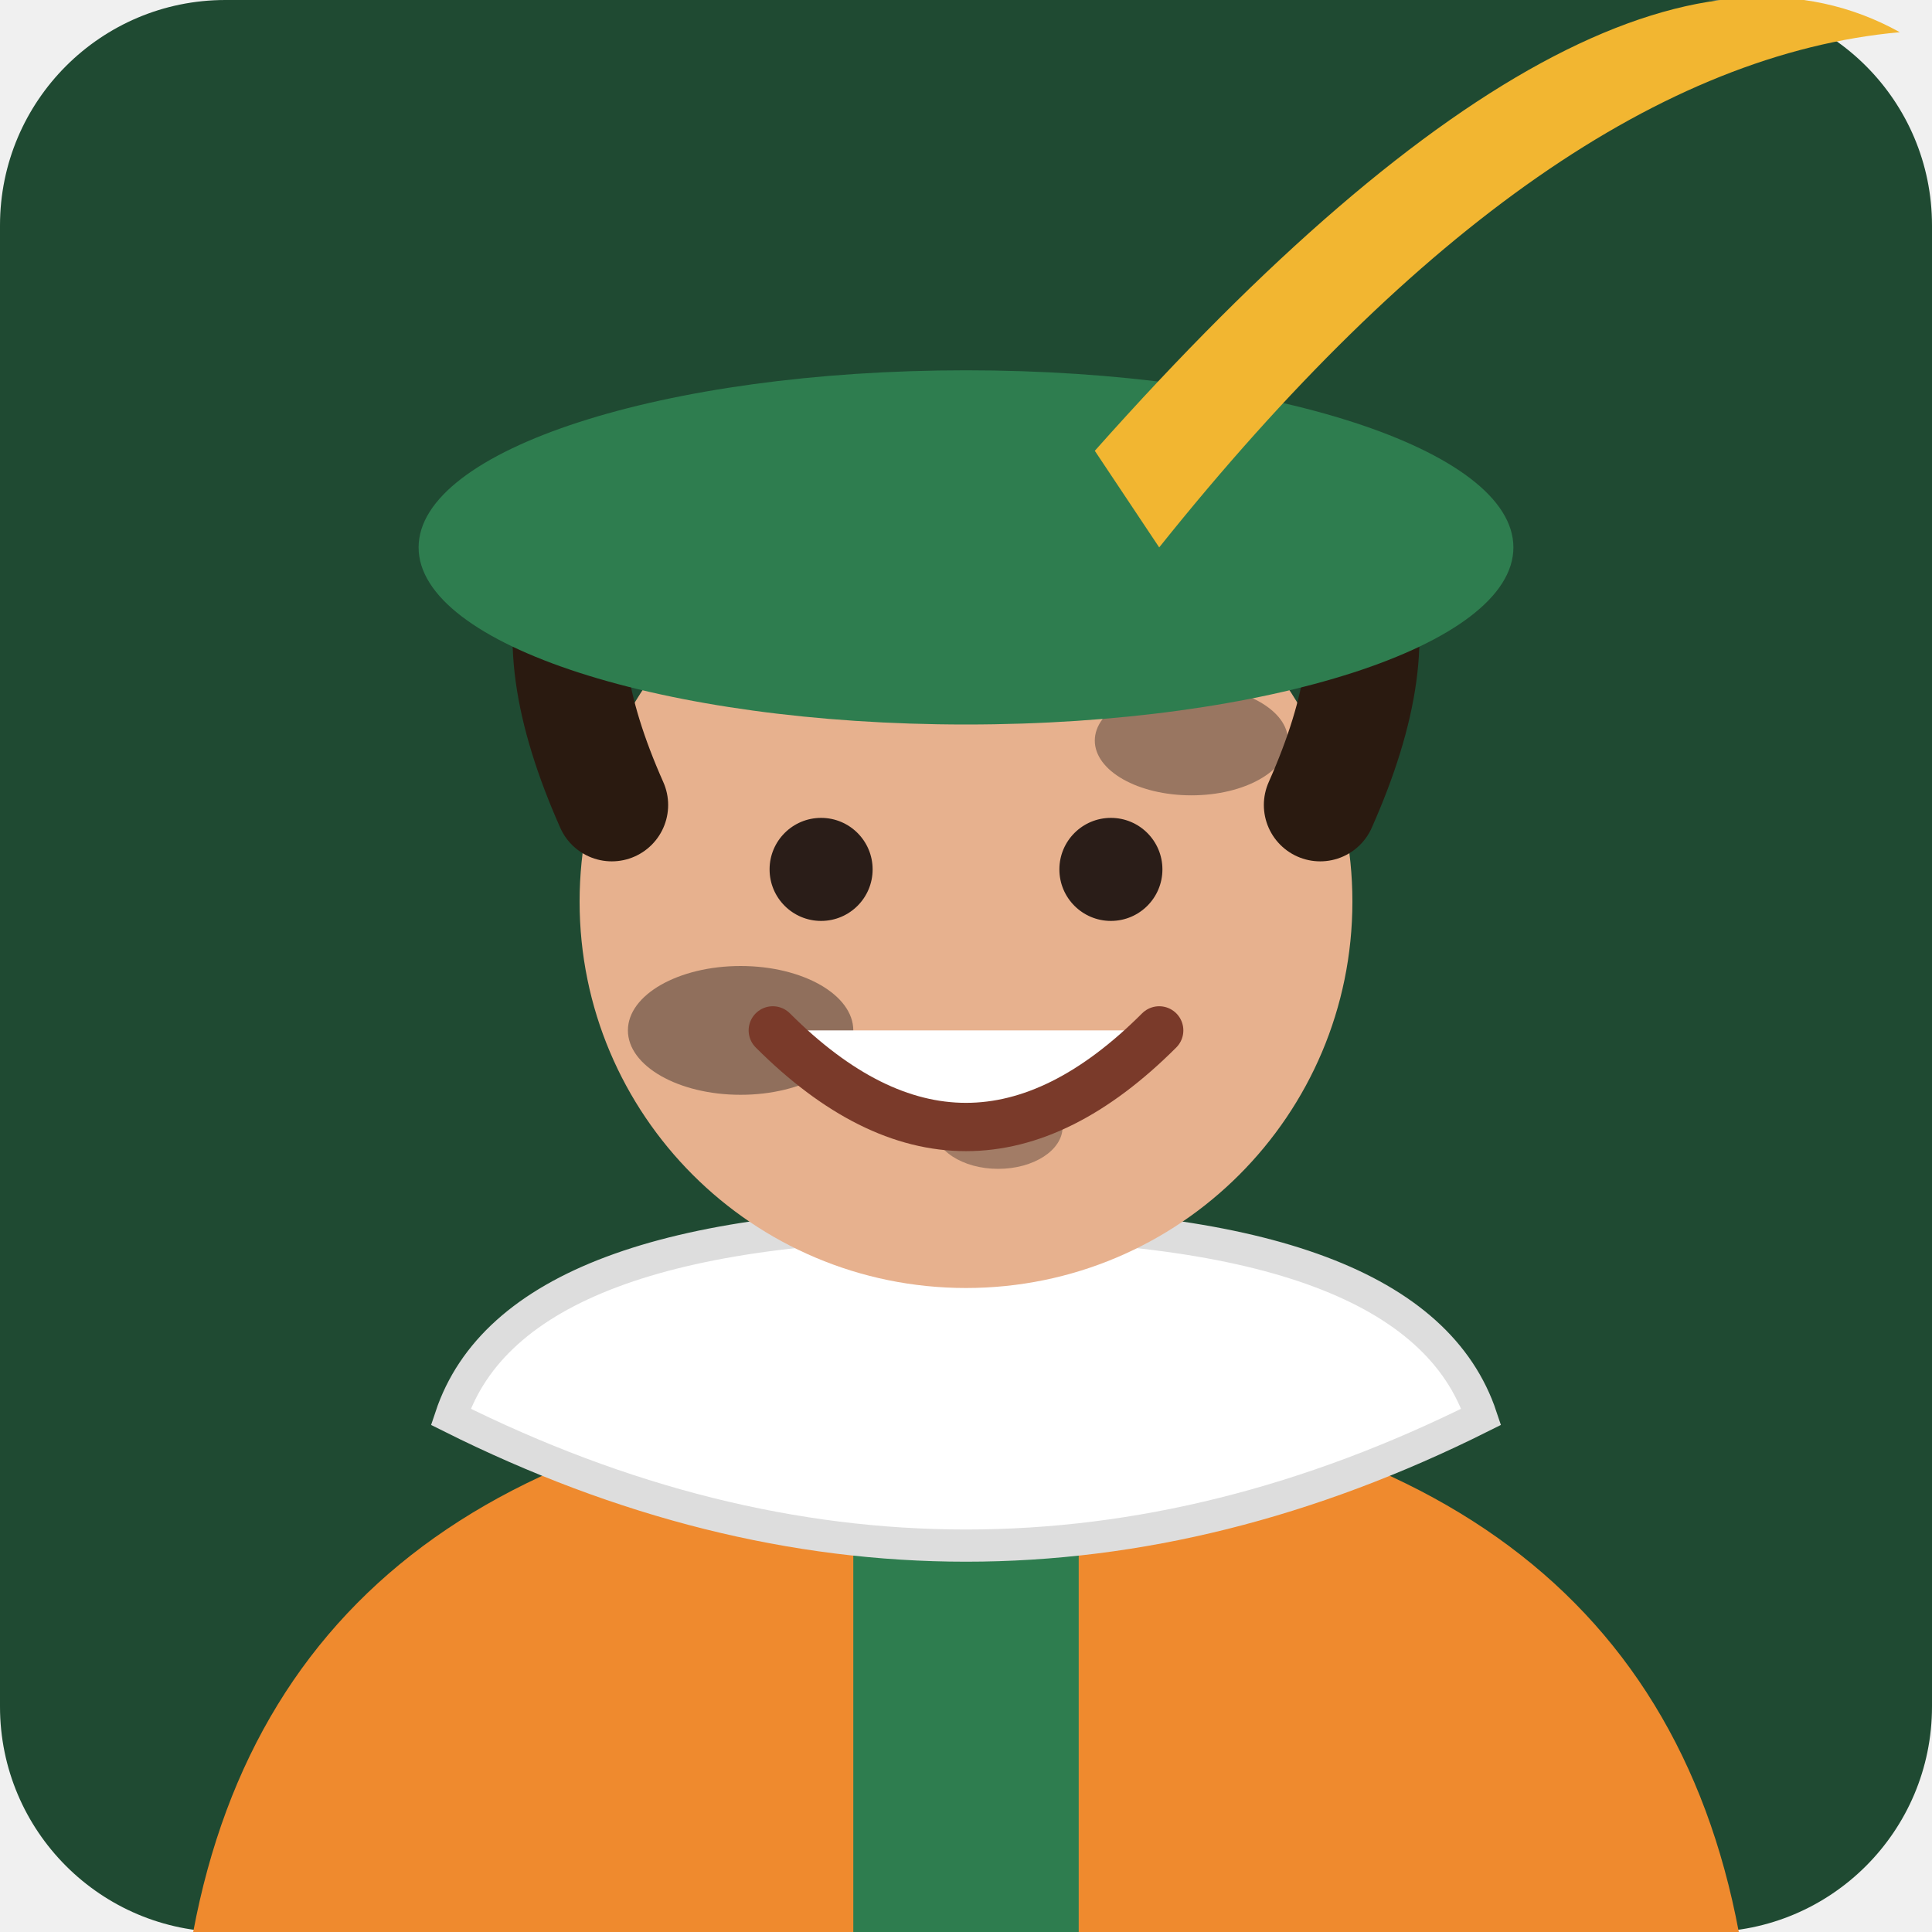
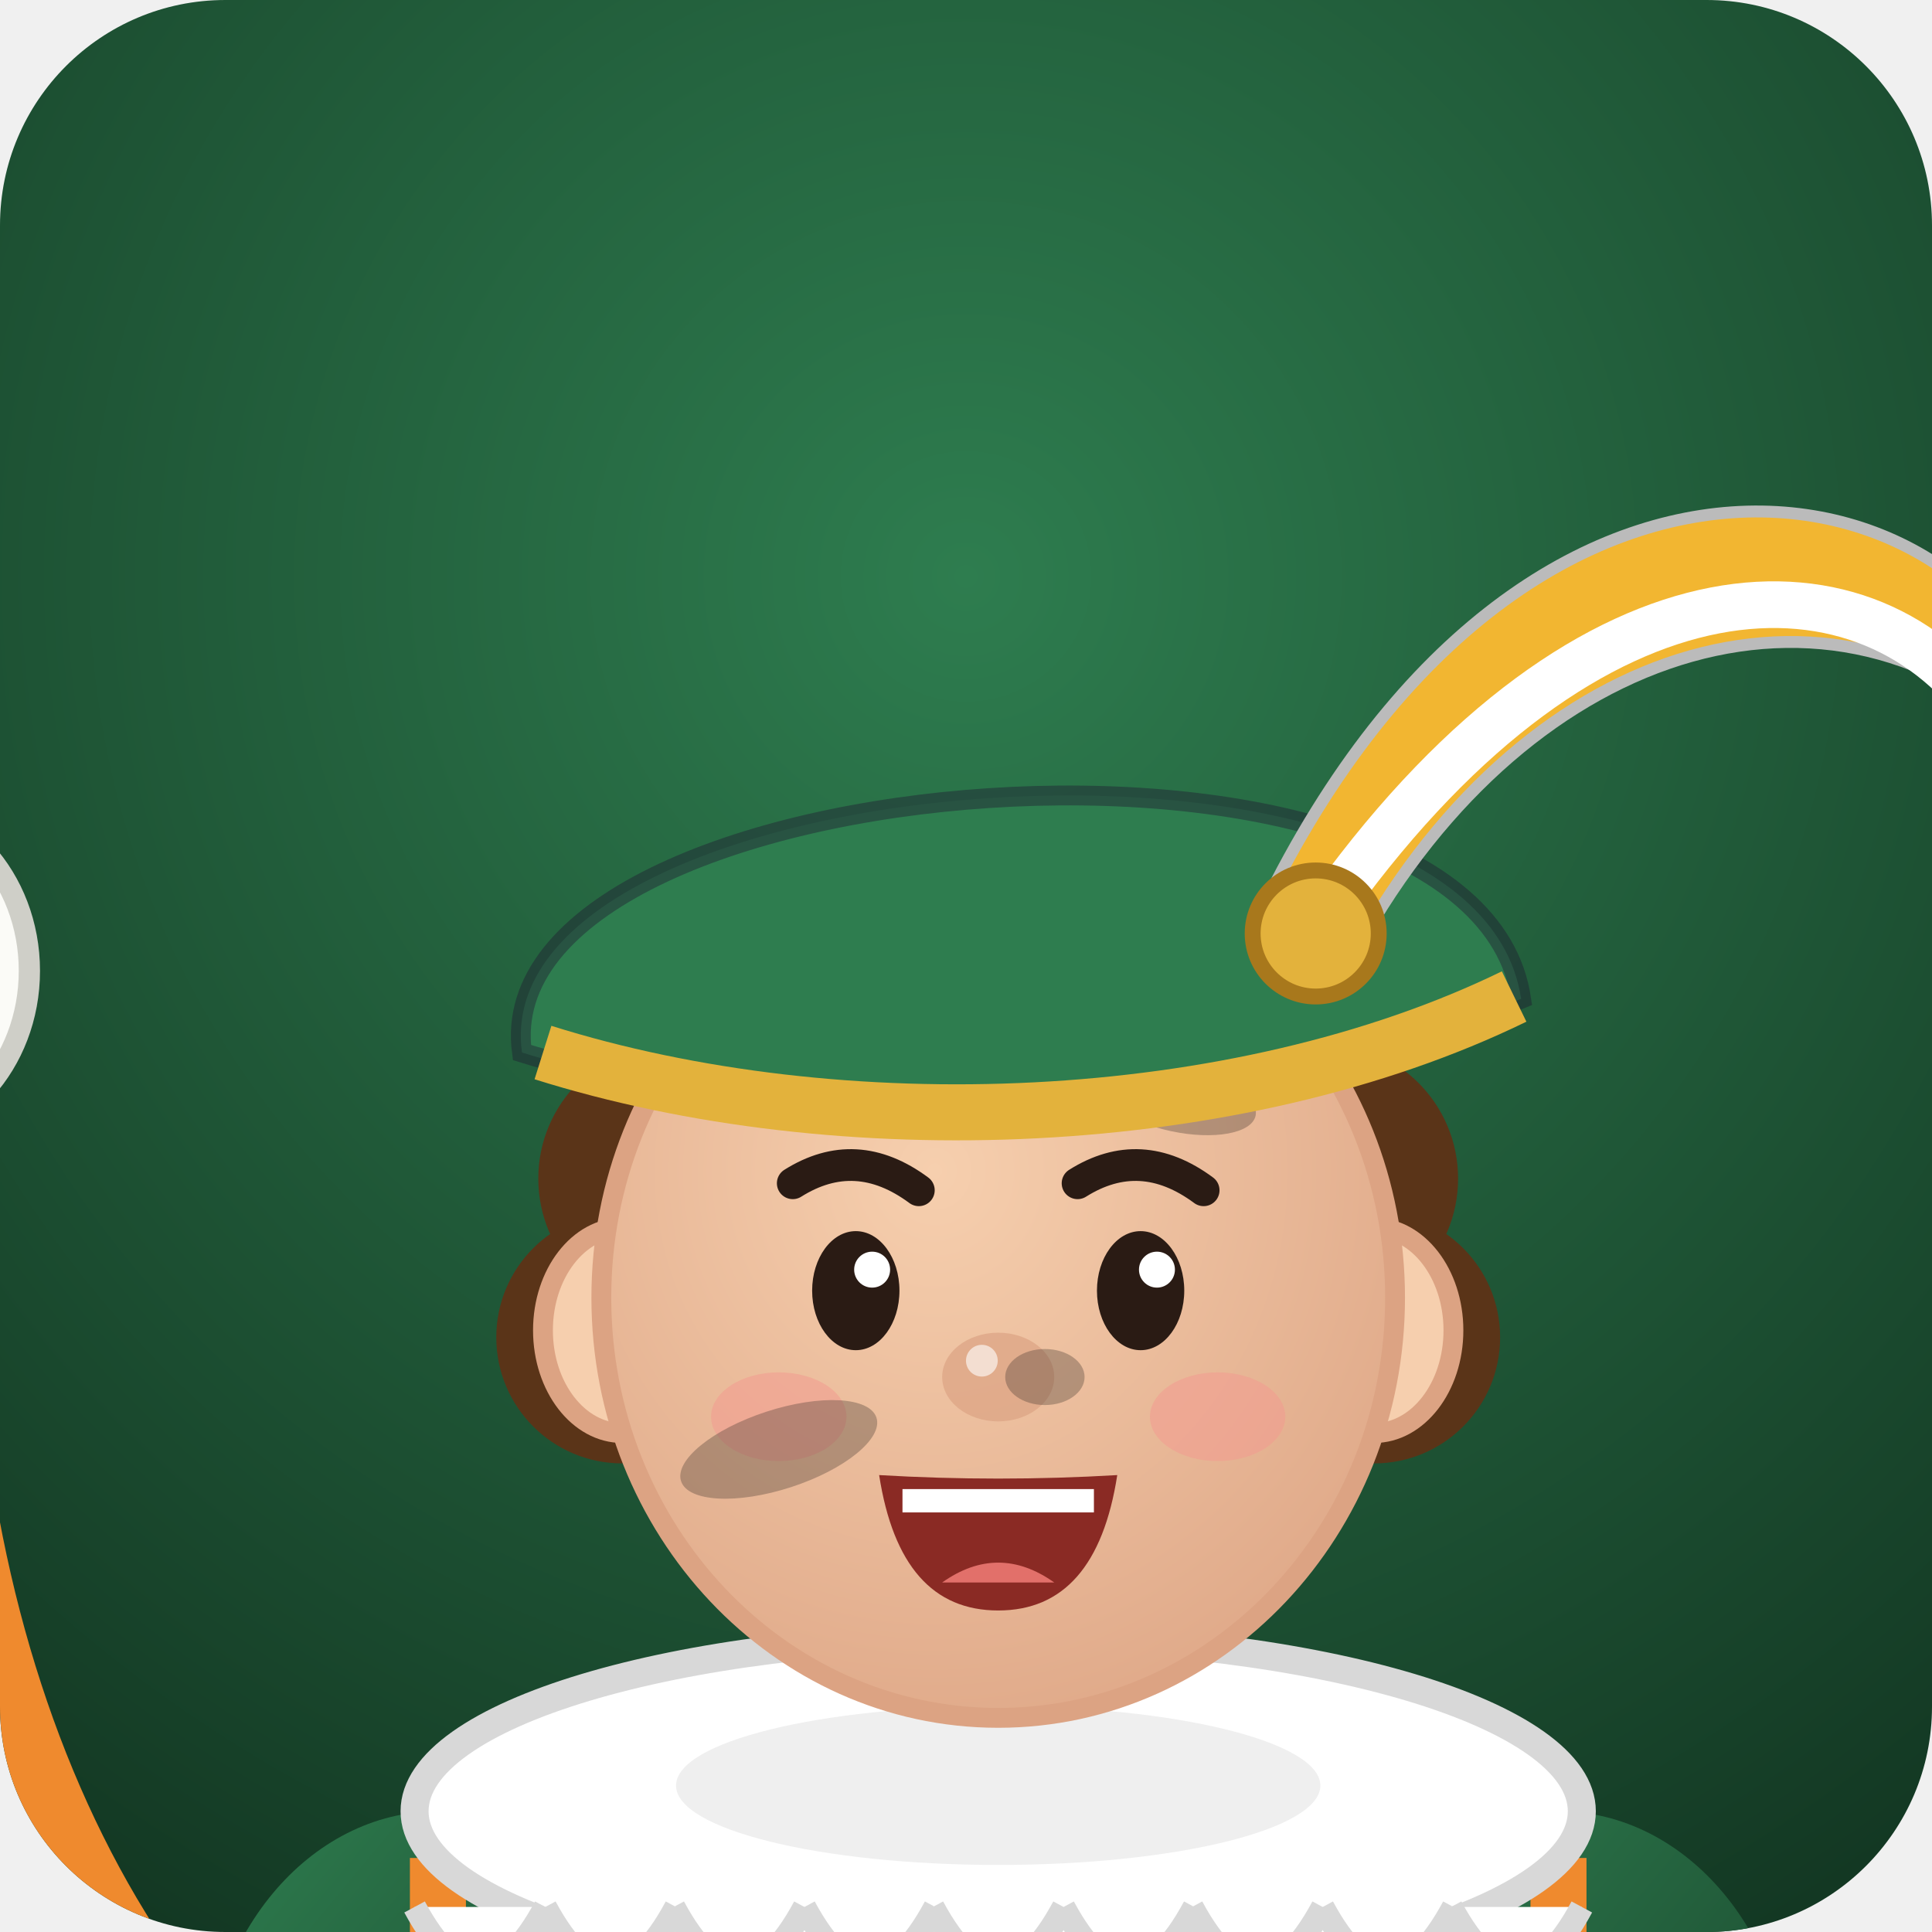
<svg xmlns="http://www.w3.org/2000/svg" viewBox="0 0 120 120">
-   <rect width="120" height="120" rx="14" fill="#1f4a32" />
-   <path d="M12 120 q6 -32 48 -34 q42 2 48 34z" fill="#ef8a2e" />
-   <path d="M60 88 v32" stroke="#2e7d4f" stroke-width="14" />
-   <path d="M28 88 q32 16 64 0 q-4 -12 -32 -12 q-28 0 -32 12z" fill="#fff" stroke="#ddd" stroke-width="2" />
-   <circle cx="60" cy="56" r="24" fill="#e7b18e" />
-   <ellipse cx="46" cy="64" rx="7" ry="4" fill="#3a2e2a" opacity=".5" />
-   <ellipse cx="74" cy="46" rx="6" ry="3.4" fill="#3a2e2a" opacity=".45" />
-   <ellipse cx="62" cy="70" rx="4" ry="2.6" fill="#3a2e2a" opacity=".4" />
-   <circle cx="51" cy="54" r="3.2" fill="#2a1d18" />
-   <circle cx="69" cy="54" r="3.2" fill="#2a1d18" />
-   <path d="M48 64 q12 12 24 0" stroke="#7a3a2a" stroke-width="3" fill="#fff" stroke-linecap="round" />
-   <path d="M38 50 q-8 -18 8 -22 M82 50 q8 -18 -8 -22" stroke="#2a1a10" stroke-width="7" fill="none" stroke-linecap="round" />
-   <ellipse cx="60" cy="34" rx="34" ry="11" fill="#2e7d4f" />
-   <path d="M68 28 q32 -36 50 -26 q-22 2 -46 32z" fill="#f2b631" />
+   <defs>
+     <clipPath id="clip">
+       <rect width="120" height="120" rx="14" />
+     </clipPath>
+     <radialGradient id="bg" cx="0.5" cy="0.3" r="0.9">
+       <stop offset="0" stop-color="#2e7d4f" />
+       <stop offset="1" stop-color="#10301e" />
+     </radialGradient>
+   </defs>
+   <g clip-path="url(#clip)">
+     <rect width="120" height="120" fill="url(#bg)" />
+     <g transform="translate(62 214) scale(1.45)">
+       <defs>
+         <linearGradient id="pKA" x1="0" y1="0" x2="1" y2="1">
+           <stop offset="0" stop-color="#2e7d4f" />
+           <stop offset="1" stop-color="#173f28" />
+         </linearGradient>
+         <linearGradient id="pKB" x1="0" y1="0" x2="1" y2="1">
+           <stop offset="0" stop-color="#fff3c4" />
+           <stop offset="1" stop-color="#ef8a2e" />
+         </linearGradient>
+       </defs>
+       <path d="M-14 -2 C-22 10 -26 30 -30 52 L-20 54 C-16 34 -10 16 -4 4Z" fill="#2e7d4f" />
+       <path d="M14 -2 C22 10 26 30 30 52 L20 54 C16 34 10 16 4 4Z" fill="#ef8a2e" />
+       <path d="M-36 58 C-36 50 -28 48 -18 50 C-14 54 -14 58 -18 58Z" fill="#1d1d1d" />
+       <path d="M36 58 C36 50 28 48 18 50 C14 54 14 58 18 58Z" fill="#1d1d1d" />
+       <path d="M-28 -24 C-40 -8 -34 10 -14 8 C-6 12 6 12 14 8 C34 10 40 -8 28 -24Z" fill="url(#pKA)" />
+       <path d="M-18 -20 C-22 -8 -20 4 -16 8 M-6 -22 C-7 -8 -6 6 -4 10 M6 -22 C7 -8 6 6 4 10 M18 -20 C22 -8 20 4 16 8" stroke="#ef8a2e" stroke-width="3.2" fill="none" />
+       <path d="M-21 -68 C-26 -50 -26 -34 -23 -20 L23 -20 C26 -34 26 -50 21 -68Z" fill="url(#pKB)" stroke="#b07a10" stroke-width="1" />
+       <path d="M0 -68 V-22" stroke="#2e7d4f" stroke-width="9" />
+       <circle cx="0" cy="-60" r="2.2" fill="#e3b23c" />
+       <circle cx="0" cy="-50" r="2.2" fill="#e3b23c" />
+       <circle cx="0" cy="-40" r="2.2" fill="#e3b23c" />
+       <circle cx="0" cy="-30" r="2.2" fill="#e3b23c" />
+       <rect x="-24" y="-26" width="48" height="6" rx="2" fill="#3a2414" />
+       <rect x="-4" y="-27" width="8" height="8" rx="1.5" fill="#e3b23c" />
+       <ellipse cx="-24" cy="-58" rx="10" ry="12" fill="url(#pKA)" />
+       <path d="M-30 -64 v14 M-24 -68 v20 M-18 -64 v14" stroke="#ef8a2e" stroke-width="2.4" />
+       <ellipse cx="24" cy="-58" rx="10" ry="12" fill="url(#pKA)" />
+       <path d="M30 -64 v14 M24 -68 v20 M18 -64 v14" stroke="#ef8a2e" stroke-width="2.4" />
+       <path d="M-30 -52 C-44 -62 -50 -82 -48 -102" stroke="#ef8a2e" stroke-width="9" fill="none" stroke-linecap="round" />
+       <path d="M30 -50 C40 -36 38 -18 30 -8" stroke="#ef8a2e" stroke-width="9" fill="none" stroke-linecap="round" />
+       <ellipse cx="-48" cy="-106" rx="6.5" ry="7.2" fill="#fbfbf7" stroke="#cfcfc8" stroke-width="0.91" />
+       <path d="M-49.3 -111.8 q5.9 -0.7 5.9 4.5" stroke="#cfcfc8" stroke-width="0.91" fill="none" opacity=".6" />
+       <ellipse cx="30" cy="-6" rx="6.5" ry="7.2" fill="#fbfbf7" stroke="#cfcfc8" stroke-width="0.91" />
+       <path d="M28.7 -11.9 q5.9 -0.7 5.9 4.5" stroke="#cfcfc8" stroke-width="0.91" fill="none" opacity=".6" />
+       <ellipse cx="0" cy="-70" rx="25" ry="7.5" fill="#fff" stroke="#d8d8d8" stroke-width="1.2" />
+       <path d="M-25.0 -65.9 q2.8 5.2 5.6 0" fill="#fff" stroke="#d8d8d8" stroke-width="1" />
+       <path d="M-19.4 -65.9 q2.8 5.2 5.6 0" fill="#fff" stroke="#d8d8d8" stroke-width="1" />
+       <path d="M-13.9 -65.9 q2.8 5.2 5.6 0" fill="#fff" stroke="#d8d8d8" stroke-width="1" />
+       <path d="M-8.3 -65.9 q2.8 5.2 5.6 0" fill="#fff" stroke="#d8d8d8" stroke-width="1" />
+       <path d="M-2.8 -65.9 q2.8 5.2 5.6 0" fill="#fff" stroke="#d8d8d8" stroke-width="1" />
+       <path d="M2.8 -65.9 q2.8 5.2 5.6 0" fill="#fff" stroke="#d8d8d8" stroke-width="1" />
+       <path d="M8.3 -65.9 q2.8 5.2 5.6 0" fill="#fff" stroke="#d8d8d8" stroke-width="1" />
+       <path d="M13.9 -65.9 q2.8 5.2 5.6 0" fill="#fff" stroke="#d8d8d8" stroke-width="1" />
+       <path d="M19.4 -65.9 q2.8 5.2 5.6 0" fill="#fff" stroke="#d8d8d8" stroke-width="1" />
+       <ellipse cx="0" cy="-71.1" rx="13.8" ry="3.4" fill="#efefef" />
+       <circle cx="-16.1" cy="-90.3" r="5.4" fill="#5a3418" />
+       <circle cx="-13.9" cy="-97.1" r="5.8" fill="#5a3418" />
+       <circle cx="16.1" cy="-90.3" r="5.4" fill="#5a3418" />
+       <circle cx="13.9" cy="-97.1" r="5.8" fill="#5a3418" />
+       <circle cx="-8.5" cy="-103.9" r="6.1" fill="#5a3418" />
+       <circle cx="8.5" cy="-103.9" r="6.1" fill="#5a3418" />
+       <circle cx="0.0" cy="-106.5" r="6.5" fill="#5a3418" />
+       <defs>
+         <radialGradient id="pKHSk" cx="0.42" cy="0.35" r="0.8">
+           <stop offset="0" stop-color="#f6cfae" />
+           <stop offset="1" stop-color="#dca383" />
+         </radialGradient>
+       </defs>
+       <ellipse cx="-16.1" cy="-90.6" rx="3.4" ry="4.4" fill="#f6cfae" stroke="#dca383" stroke-width="0.85" />
+       <ellipse cx="16.1" cy="-90.6" rx="3.4" ry="4.4" fill="#f6cfae" stroke="#dca383" stroke-width="0.85" />
+       <ellipse cx="0" cy="-92" rx="17" ry="18.0" fill="url(#pKHSk)" stroke="#dca383" stroke-width="0.85" />
+       <ellipse cx="-6.1" cy="-92.3" rx="1.87" ry="2.55" fill="#2a1b14" />
+       <circle cx="-5.4" cy="-93.2" r="0.77" fill="#fff" />
+       <path d="M-8.8 -96.9 q2.7 -1.7 5.4 0.3" stroke="#2a1b14" stroke-width="1.36" fill="none" stroke-linecap="round" />
+       <ellipse cx="6.1" cy="-92.3" rx="1.87" ry="2.55" fill="#2a1b14" />
+       <circle cx="6.8" cy="-93.2" r="0.77" fill="#fff" />
+       <path d="M3.4 -96.9 q2.7 -1.7 5.4 0.3" stroke="#2a1b14" stroke-width="1.36" fill="none" stroke-linecap="round" />
+       <ellipse cx="-9.4" cy="-86.9" rx="2.9" ry="1.9" fill="#f29b8f" opacity=".55" />
+       <ellipse cx="9.4" cy="-86.9" rx="2.9" ry="1.9" fill="#f29b8f" opacity=".55" />
+       <ellipse cx="0" cy="-88.6" rx="2.4" ry="1.9" fill="#dca383" opacity=".7" />
+       <circle cx="-0.7" cy="-89.3" r="0.68" fill="#fff" opacity=".6" />
+       <path d="M-5.1 -84.4 q5.1 0.3 10.2 0 q-0.9 5.8 -5.1 5.8 q-4.2 0 -5.1 -5.8z" fill="#8a2a24" />
+       <path d="M-2.4 -79.8 q2.4 -1.7 4.8 0" fill="#e2706a" />
+       <path d="M-4.1 -83.8 h8.2 v1.0 h-8.2z" fill="#fff" />
+       <g fill="#3a2e2a" opacity=".32">
+         <ellipse cx="-9.4" cy="-85.5" rx="4.4" ry="1.7" transform="rotate(-18 -9.4 -85.5)" />
+         <ellipse cx="7.7" cy="-100.5" rx="3.4" ry="1.4" transform="rotate(12 7.7 -100.5)" />
+         <ellipse cx="2.0" cy="-88.6" rx="1.7" ry="1.2" />
+       </g>
+       <g>
+         <path d="M-20.4 -102.5 C-22.1 -115.0 20.4 -118.3 22.4 -104.8 C10.2 -99.7 -8.5 -98.8 -20.4 -102.5Z" fill="#2e7d4f" stroke="#1f1530" stroke-width="0.85" stroke-opacity=".4" />
+         <path d="M-19.5 -102.5 C-6.8 -98.5 10.2 -99.1 22.1 -104.9" stroke="#e3b23c" stroke-width="2.4" fill="none" />
+         <path d="M11.9 -109.8 C23.8 -132.8 44.2 -127.7 45.9 -114.1 C37.4 -124.3 23.8 -120.9 16.1 -108.2Z" fill="#f2b631" stroke="#bbb" stroke-width="0.51" />
+         <path d="M14.4 -109.0 C25.5 -124.3 37.4 -124.3 42.5 -116.7" stroke="#ffffff" stroke-width="2.0" fill="none" />
+         <circle cx="13.6" cy="-107.6" r="2.7" fill="#e3b23c" stroke="#a8781c" stroke-width="0.68" />
+       </g>
+     </g>
+   </g>
</svg>
